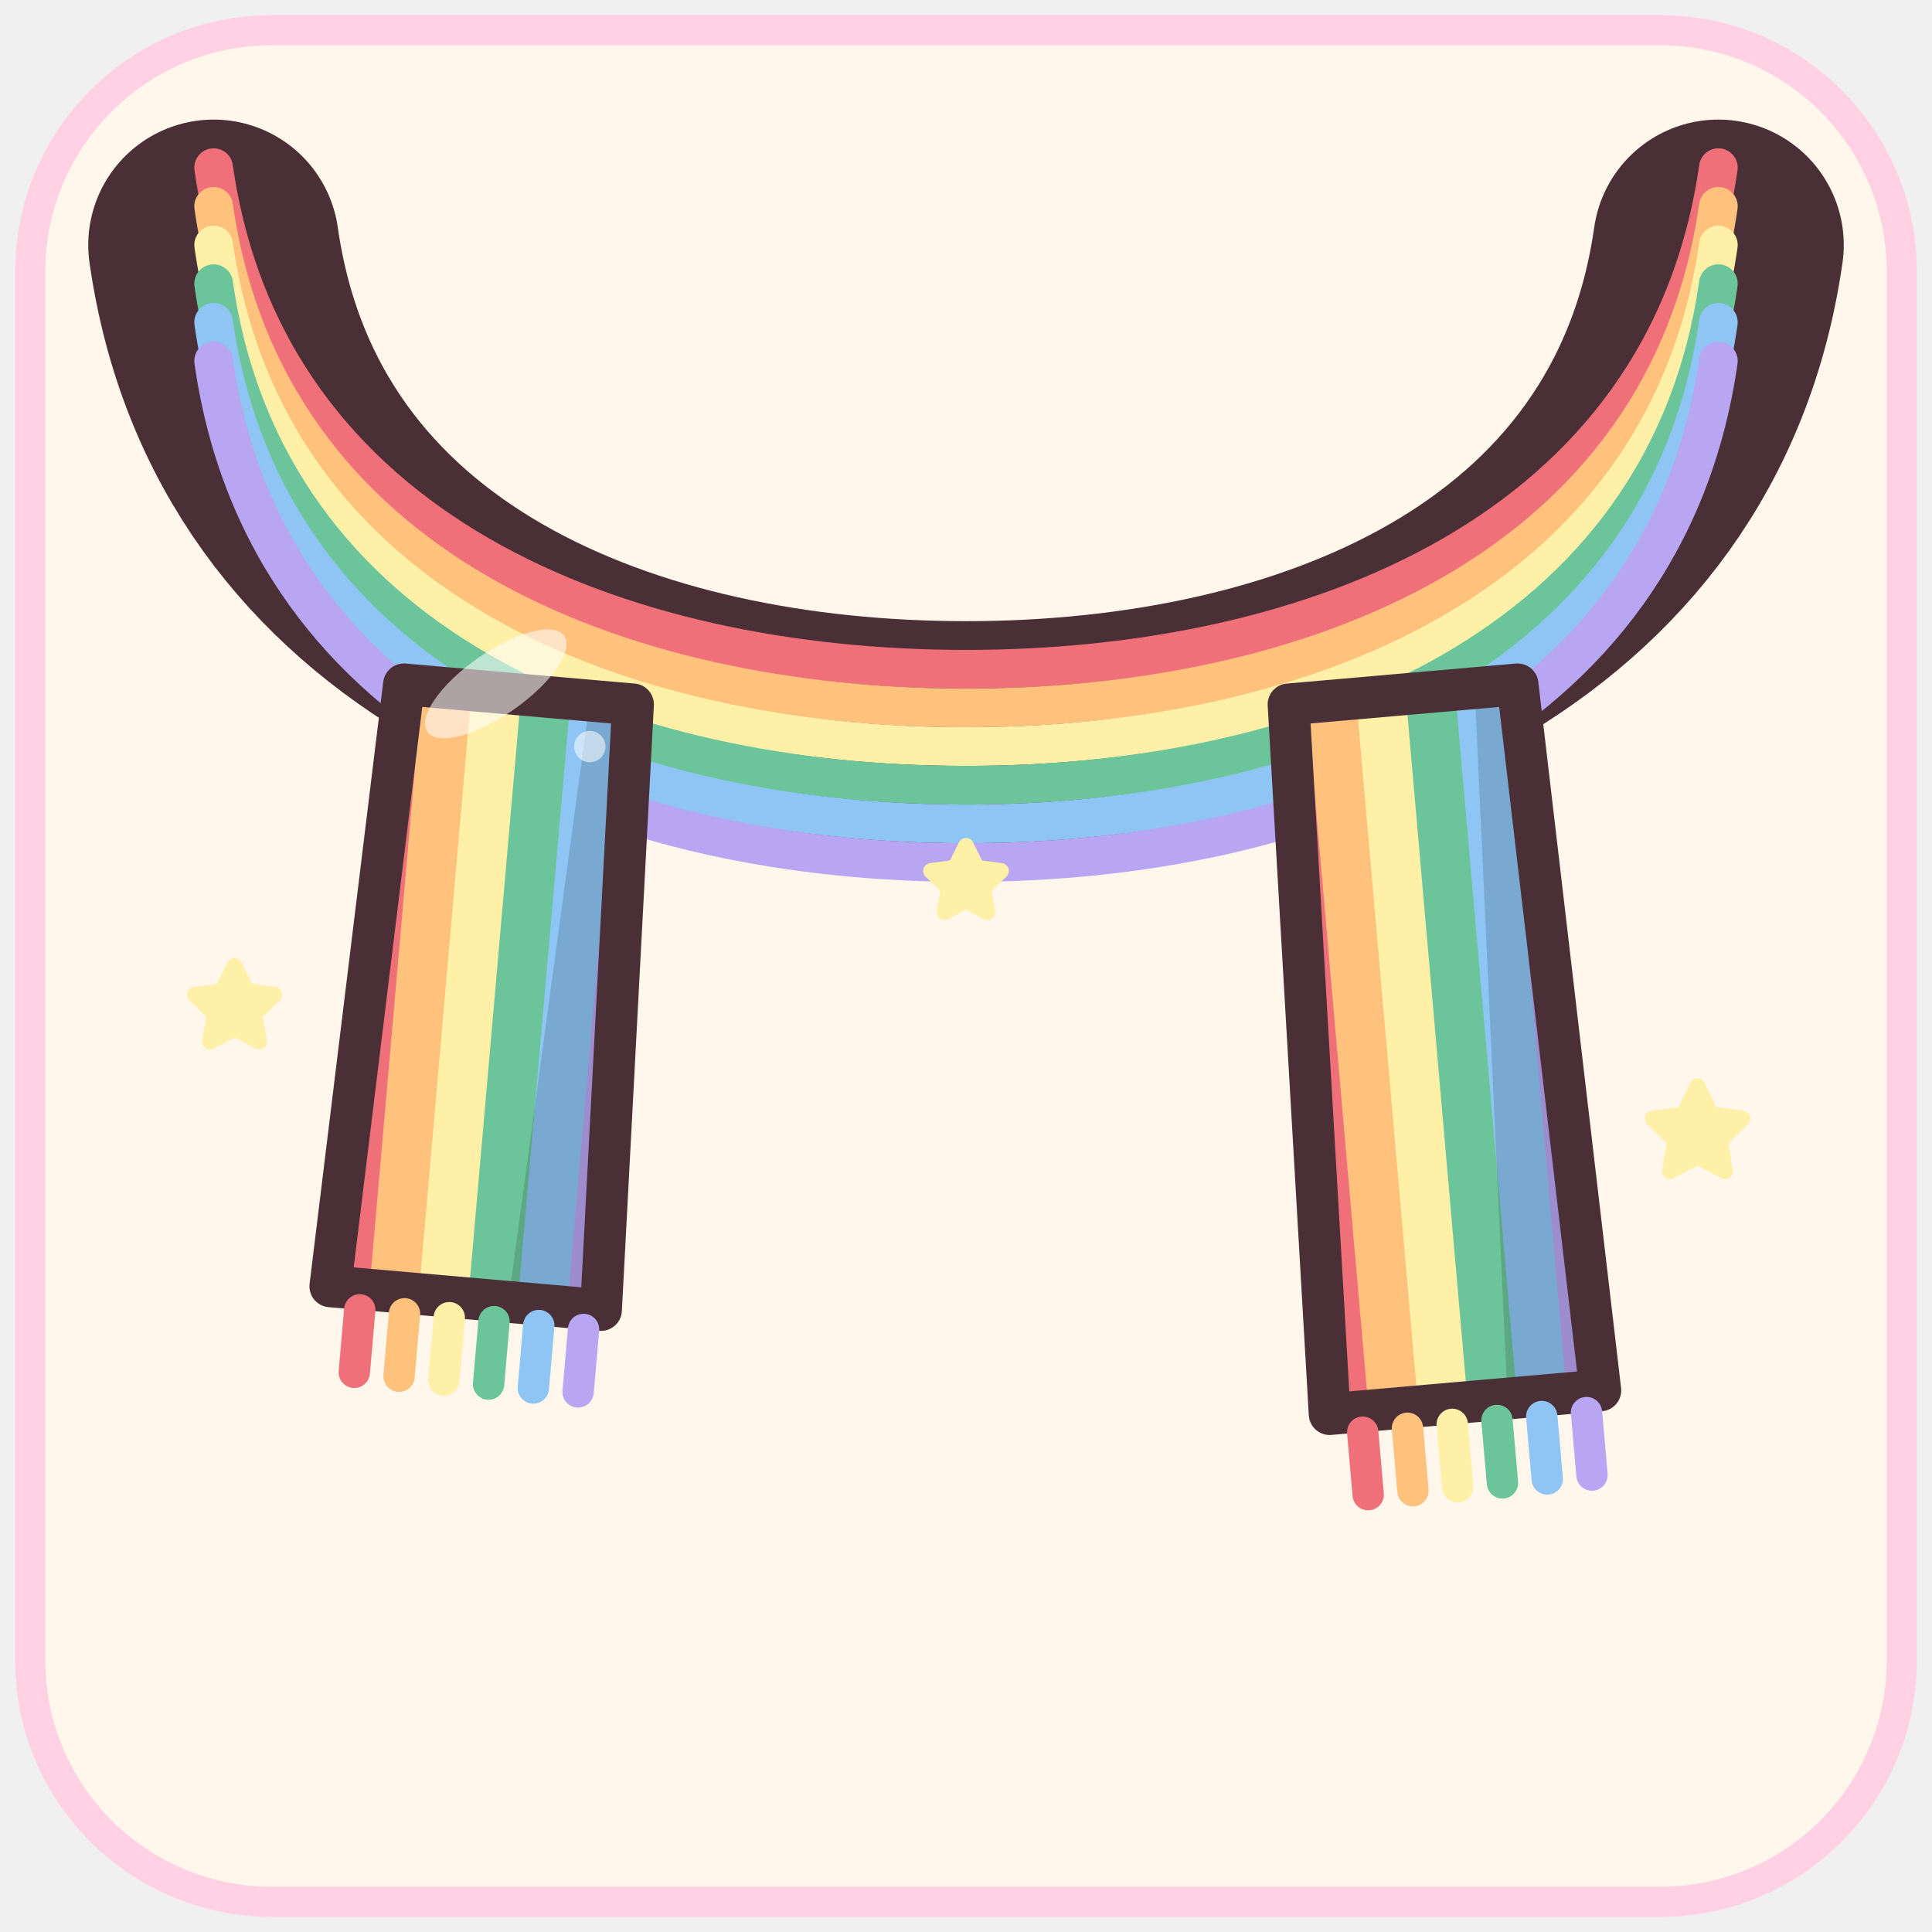
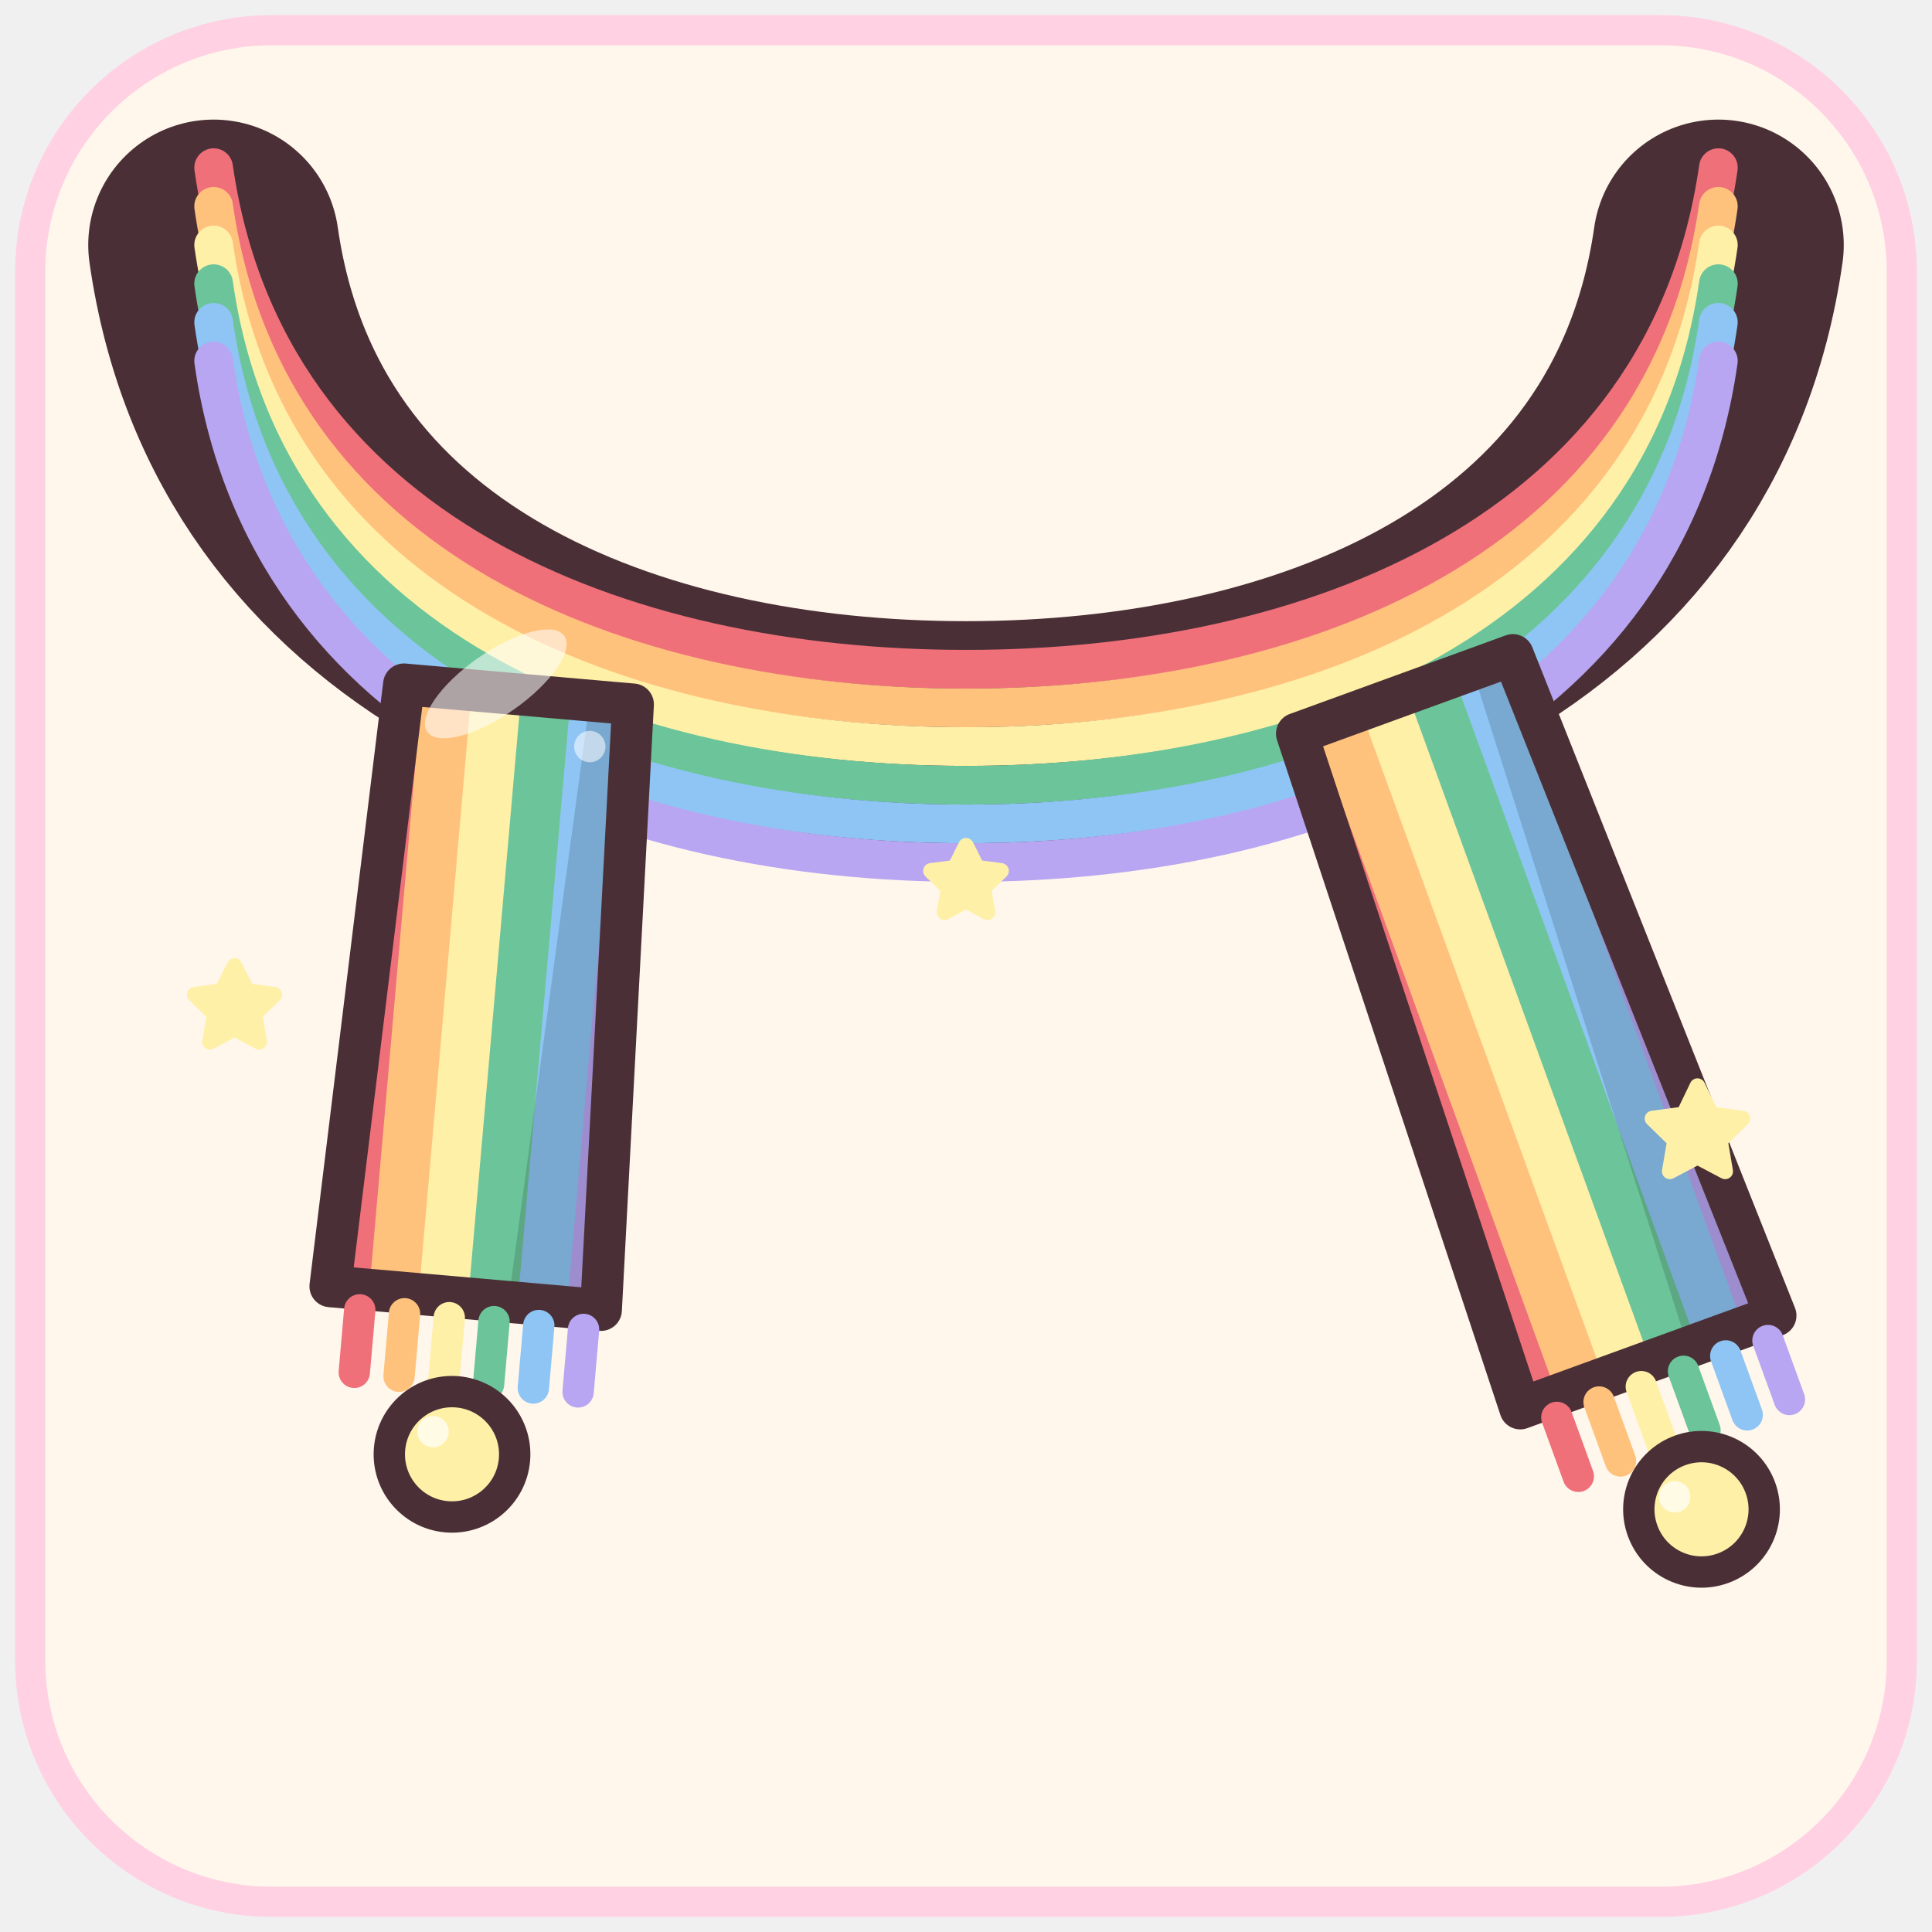
<svg xmlns="http://www.w3.org/2000/svg" viewBox="0 0 256 256" width="256" height="256">
  <rect x="4" y="4" width="248" height="248" rx="32" fill="#FFF7EC" stroke="#FFD1E3" stroke-width="4" />
  <svg x="20" y="20" width="216" height="216" viewBox="100 232 312 312" preserveAspectRatio="xMidYMid meet" overflow="visible">
    <defs>
      <path id="sw-head" d="M256 318 C172 318 96 300 92 232 C88 185 100 150 118 128 C112 104 118 74 134 60 C146 50 160 52 170 62 C184 76 196 90 208 100 C236 94 276 94 304 100 C316 90 328 76 342 62 C352 52 366 50 378 60 C394 74 400 104 394 128 C412 150 424 185 420 232 C416 300 340 318 256 318 Z" />
      <mask id="sw-cut" maskUnits="userSpaceOnUse" x="0" y="0" width="512" height="512">
        <rect width="512" height="512" fill="#fff" />
        <use href="#sw-head" fill="#000" stroke="#000" stroke-width="8" />
      </mask>
    </defs>
    <g stroke-linejoin="round" stroke-linecap="round">
      <g>
        <path fill="none" stroke="#4A3036" stroke-width="48" d="M112 250 C122 320 190 346 256 346 C322 346 390 320 400 250" />
        <path fill="none" stroke="#F0707A" stroke-width="7.4" d="M112 250 C122 320 190 346 256 346 C322 346 390 320 400 250" transform="translate(0 -14.8)" />
        <path fill="none" stroke="#FFC27D" stroke-width="7.4" d="M112 250 C122 320 190 346 256 346 C322 346 390 320 400 250" transform="translate(0 -7.4)" />
        <path fill="none" stroke="#FFF0A8" stroke-width="7.4" d="M112 250 C122 320 190 346 256 346 C322 346 390 320 400 250" transform="translate(0 8.881784197001252e-16)" />
        <path fill="none" stroke="#6CC59A" stroke-width="7.4" d="M112 250 C122 320 190 346 256 346 C322 346 390 320 400 250" transform="translate(0 7.4)" />
        <path fill="none" stroke="#8EC5F5" stroke-width="7.4" d="M112 250 C122 320 190 346 256 346 C322 346 390 320 400 250" transform="translate(0 14.8)" />
        <path fill="none" stroke="#B8A6F2" stroke-width="7.4" d="M112 250 C122 320 190 346 256 346 C322 346 390 320 400 250" transform="translate(0 22.2)" />
      </g>
      <g transform="rotate(5 170 340)">
        <clipPath id="rt-148">
          <path d="M148 336 L192 336 L196 452 L144 452 Z" />
        </clipPath>
        <path d="M148 336 L192 336 L196 452 L144 452 Z" fill="#FFF7EC" />
        <g clip-path="url(#rt-148)">
          <rect x="142" y="330" width="9.6" height="126" fill="#F0707A" />
          <rect x="151.5" y="330" width="9.6" height="126" fill="#FFC27D" />
          <rect x="161" y="330" width="9.6" height="126" fill="#FFF0A8" />
          <rect x="170.5" y="330" width="9.6" height="126" fill="#6CC59A" />
          <rect x="180" y="330" width="9.6" height="126" fill="#8EC5F5" />
          <rect x="189.5" y="330" width="9.6" height="126" fill="#B8A6F2" />
          <path fill="#000" fill-opacity="0.15" d="M184 330 L204 330 L204 456 L178 456 Z" />
        </g>
        <path d="M148 336 L192 336 L196 452 L144 452 Z" fill="none" stroke="#4A3036" stroke-width="8" />
        <path fill="none" stroke="#F0707A" stroke-width="6" d="M150 456 L150 468" />
        <path fill="none" stroke="#FFC27D" stroke-width="6" d="M158.6 456 L158.6 468" />
        <path fill="none" stroke="#FFF0A8" stroke-width="6" d="M167.2 456 L167.2 468" />
        <path fill="none" stroke="#6CC59A" stroke-width="6" d="M175.8 456 L175.8 468" />
        <path fill="none" stroke="#8EC5F5" stroke-width="6" d="M184.4 456 L184.4 468" />
        <path fill="none" stroke="#B8A6F2" stroke-width="6" d="M193 456 L193 468" />
+         <circle cx="170" cy="482" r="12" fill="#FFF0A8" stroke="#4A3036" stroke-width="6" />
+         <circle cx="166" cy="478" r="3" fill="#FFFFFF" fill-opacity="0.7" stroke="none" />
      </g>
-       <g transform="rotate(-5 340 340)">
+       <g transform="rotate(-20 340 336)">
        <clipPath id="rt-318">
          <path d="M318 336 L362 336 L366 472 L314 472 Z" />
        </clipPath>
        <path d="M318 336 L362 336 L366 472 L314 472 Z" fill="#FFF7EC" />
        <g clip-path="url(#rt-318)">
          <rect x="312" y="330" width="9.6" height="146" fill="#F0707A" />
          <rect x="321.5" y="330" width="9.6" height="146" fill="#FFC27D" />
          <rect x="331" y="330" width="9.6" height="146" fill="#FFF0A8" />
          <rect x="340.5" y="330" width="9.6" height="146" fill="#6CC59A" />
          <rect x="350" y="330" width="9.6" height="146" fill="#8EC5F5" />
          <rect x="359.5" y="330" width="9.6" height="146" fill="#B8A6F2" />
          <path fill="#000" fill-opacity="0.15" d="M354 330 L374 330 L374 476 L348 476 Z" />
        </g>
        <path d="M318 336 L362 336 L366 472 L314 472 Z" fill="none" stroke="#4A3036" stroke-width="8" />
        <path fill="none" stroke="#F0707A" stroke-width="6" d="M320 476 L320 488" />
        <path fill="none" stroke="#FFC27D" stroke-width="6" d="M328.6 476 L328.6 488" />
        <path fill="none" stroke="#FFF0A8" stroke-width="6" d="M337.2 476 L337.2 488" />
        <path fill="none" stroke="#6CC59A" stroke-width="6" d="M345.8 476 L345.8 488" />
        <path fill="none" stroke="#8EC5F5" stroke-width="6" d="M354.4 476 L354.4 488" />
        <path fill="none" stroke="#B8A6F2" stroke-width="6" d="M363 476 L363 488" />
+         <circle cx="340" cy="502" r="12" fill="#FFF0A8" stroke="#4A3036" stroke-width="6" />
+         <circle cx="336" cy="498" r="3" fill="#FFFFFF" fill-opacity="0.7" stroke="none" />
      </g>
      <path d="M116.0 388.0 L118.4 392.8 L123.6 393.5 L119.8 397.2 L120.7 402.5 L116.0 400.0 L111.3 402.5 L112.2 397.2 L108.4 393.5 L113.6 392.8 Z" fill="#FFF0A8" stroke="#FFF0A8" stroke-width="3" stroke-linejoin="round" />
      <path d="M396.0 411.0 L398.6 416.4 L404.6 417.2 L400.3 421.4 L401.3 427.3 L396.0 424.5 L390.7 427.3 L391.7 421.4 L387.4 417.2 L393.4 416.4 Z" fill="#FFF0A8" stroke="#FFF0A8" stroke-width="3" stroke-linejoin="round" />
      <path d="M256.0 365.0 L258.1 369.2 L262.7 369.8 L259.3 373.1 L260.1 377.7 L256.0 375.5 L251.9 377.7 L252.7 373.1 L249.3 369.8 L253.9 369.2 Z" fill="#FFF0A8" stroke="#FFF0A8" stroke-width="3" stroke-linejoin="round" />
      <ellipse fill="#FFFFFF" fill-opacity="0.55" cx="166" cy="334" rx="6" ry="16" transform="rotate(55 166 334)" />
      <circle fill="#FFFFFF" fill-opacity="0.55" cx="184" cy="346" r="3" />
    </g>
  </svg>
</svg>
